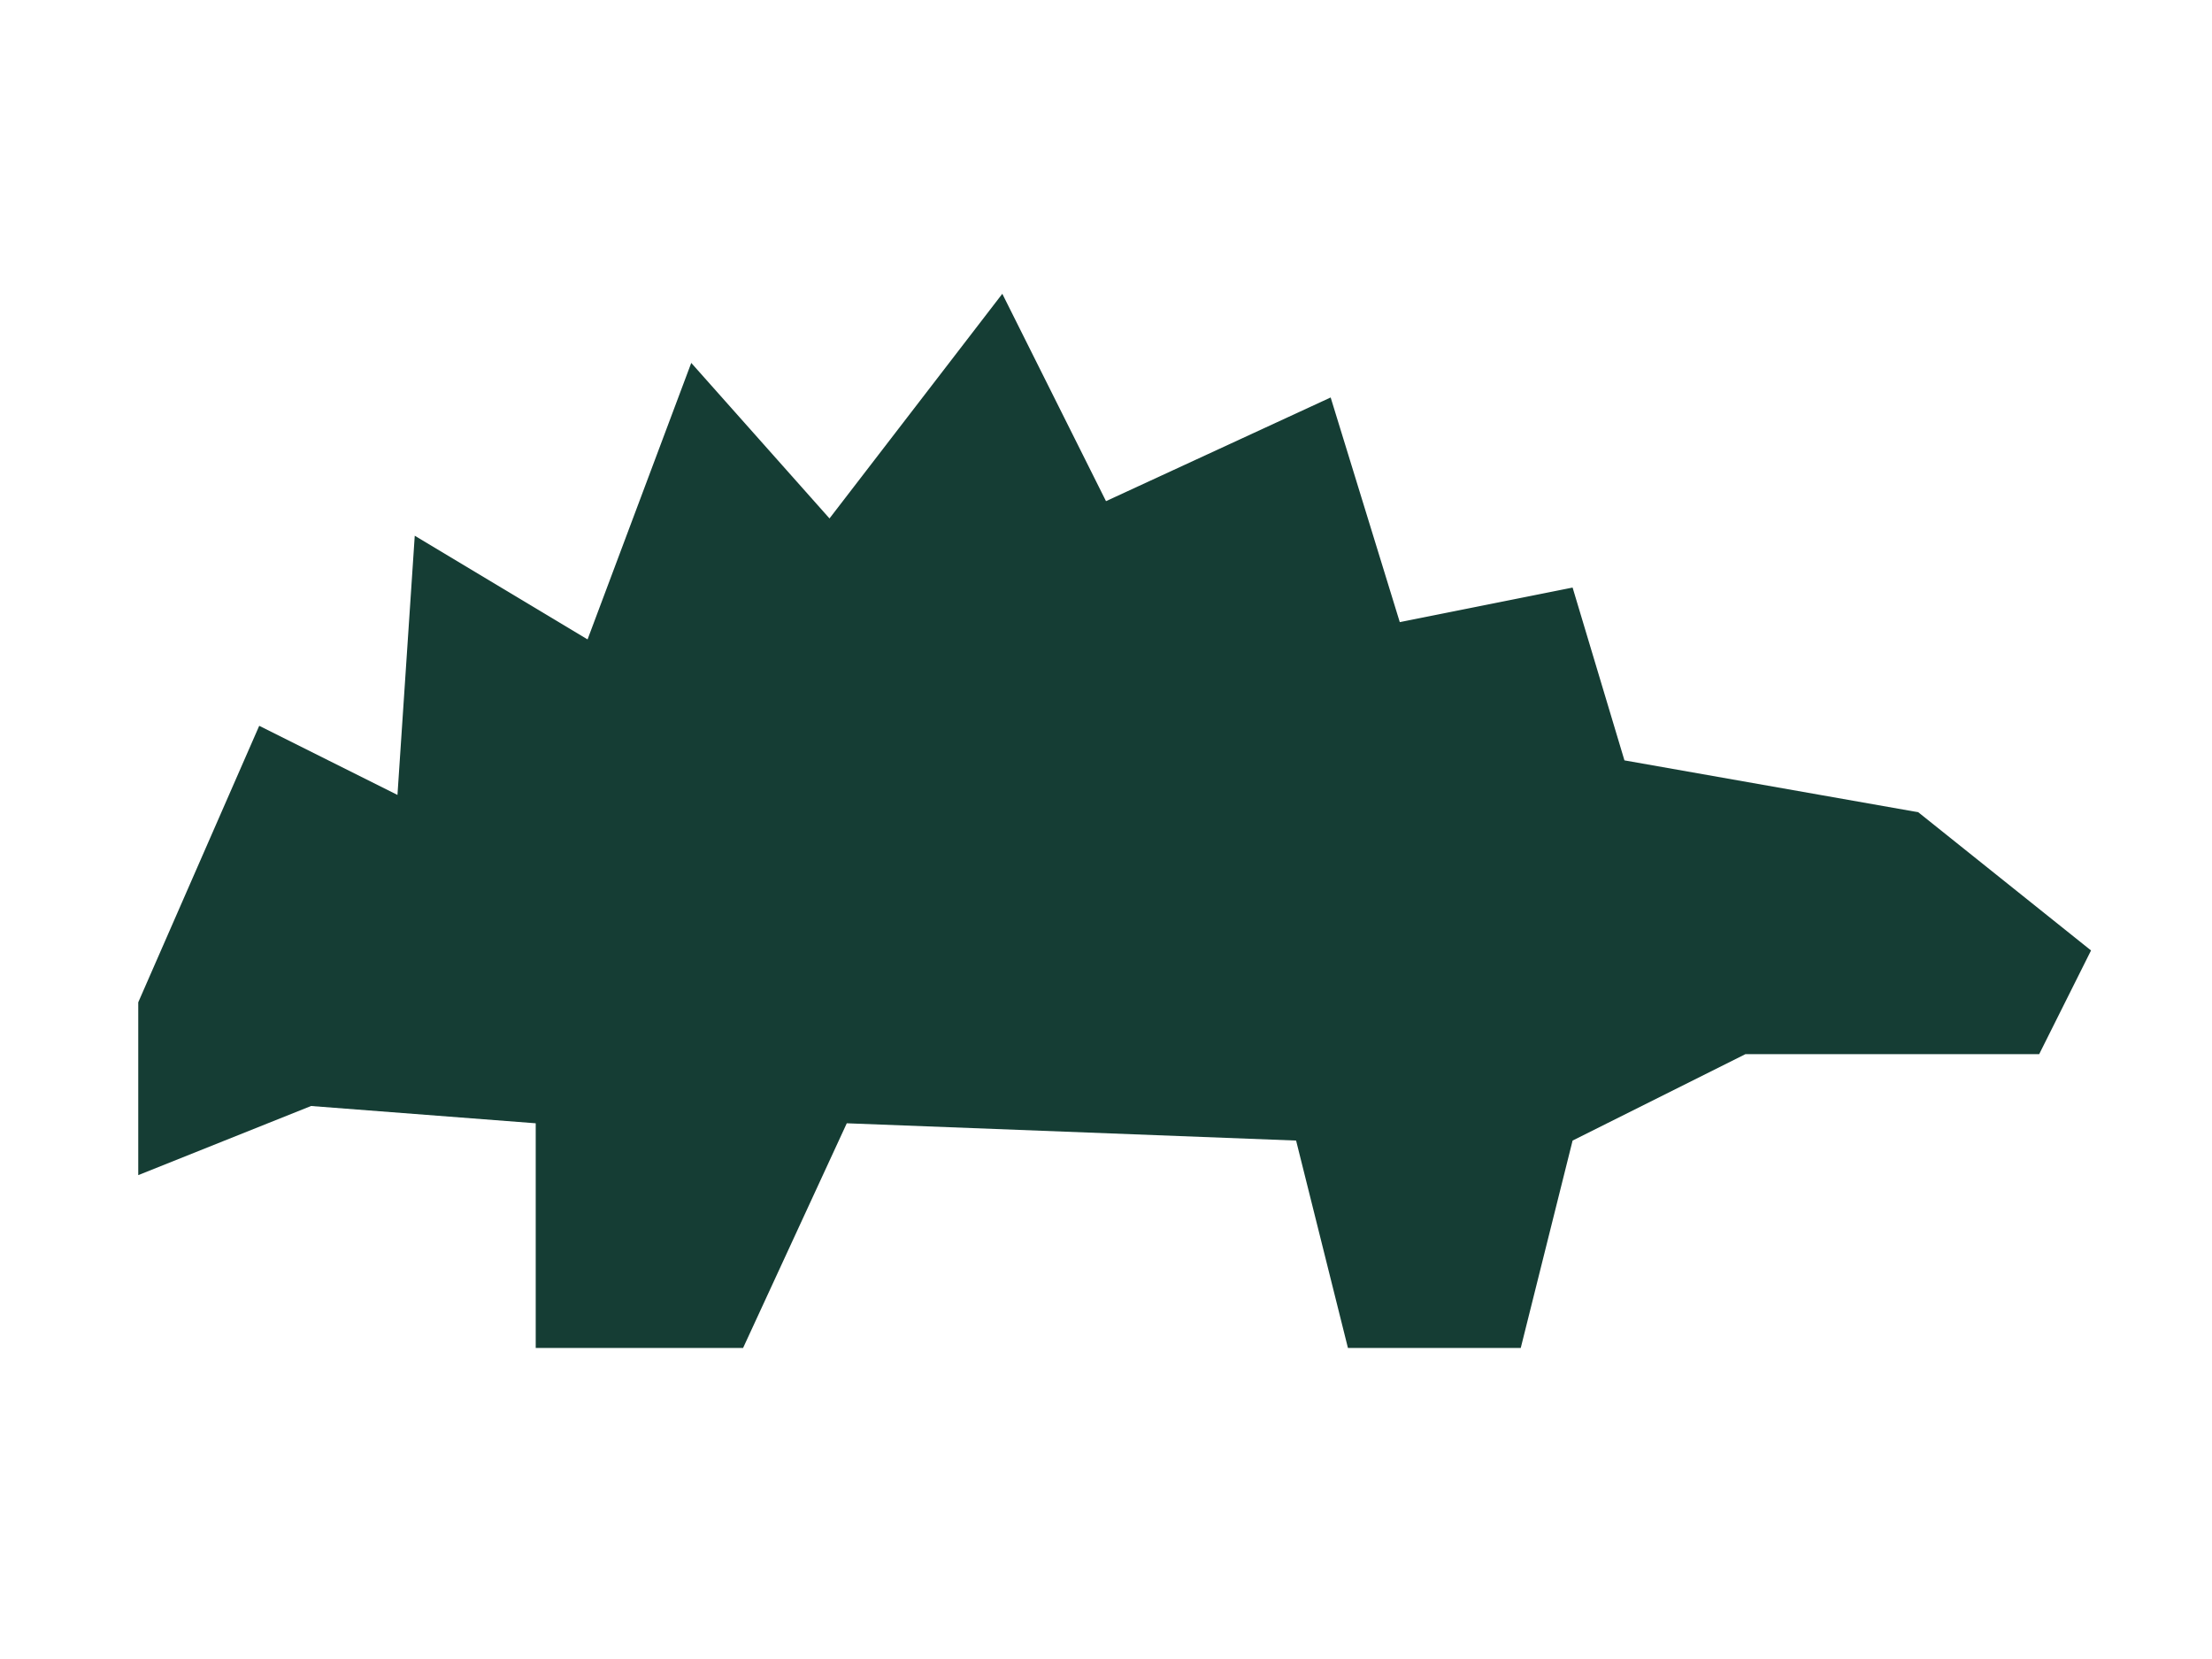
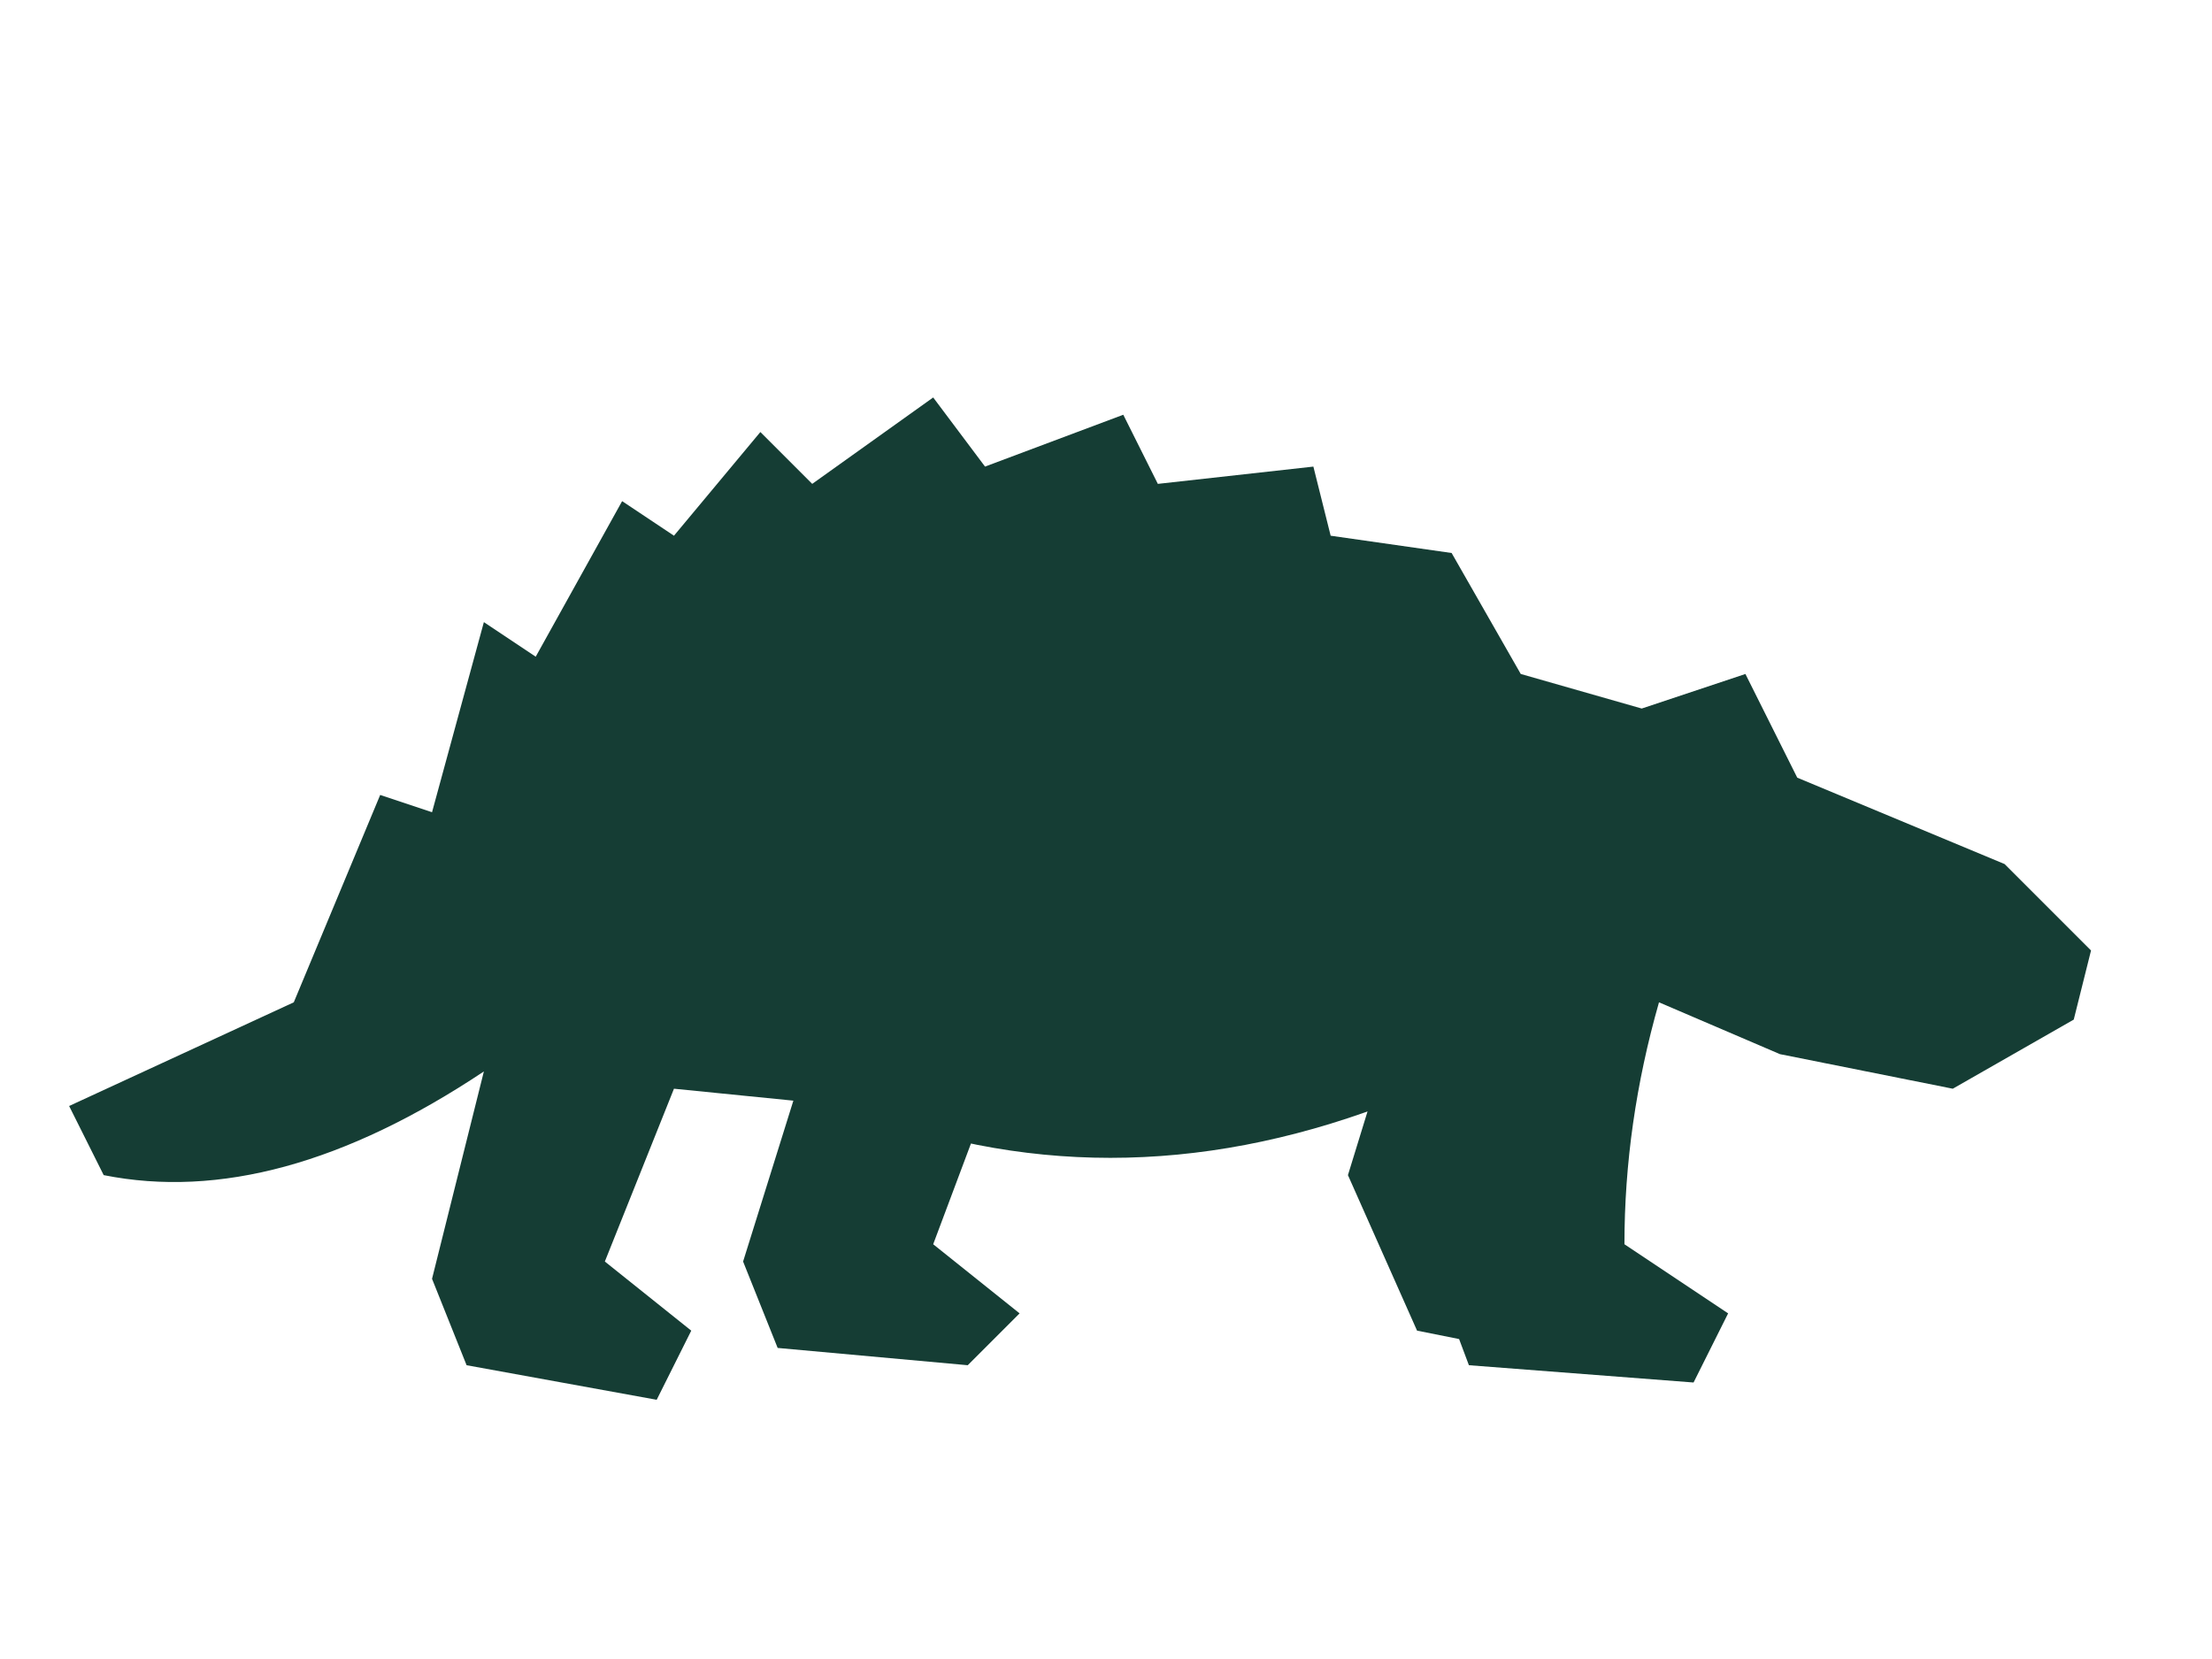
<svg xmlns="http://www.w3.org/2000/svg" viewBox="0 0 128 96">
-   <path d="M8 58 15 42 23 46 24 31 34 37 40 21 48 30 58 17 64 29 77 23 81 36 91 34 94 44 111 47 121 55 118 61 101 61 91 66 88 78 78 78 75 66 49 65 43 78 31 78 31 65 18 64 8 68Z" fill="#153d34" fill-rule="evenodd" />
+   <path d="M48 57 57 64 54 72 59 76 56 79 45 78 43 73ZM82 55 91 62 88 72 95 76 92 79 82 77 78 68Z M17 58 22 46 25 47 28 36 31 38 36 29 39 31 44 25 47 28 54 23 57 27 65 24 67 28 76 27 77 31 84 32 88 39 95 41 101 39 104 45 116 50 121 55 120 59 113 63 103 61 96 58Q94 65 94 72L100 76 98 80 85 79 82 71 80 64Q64 70 49 64L39 63 35 73 40 77 38 81 27 79 25 74 28 62Q16 70 6 68L4 64Z" fill="#153d34" fill-rule="nonzero" />
</svg>
